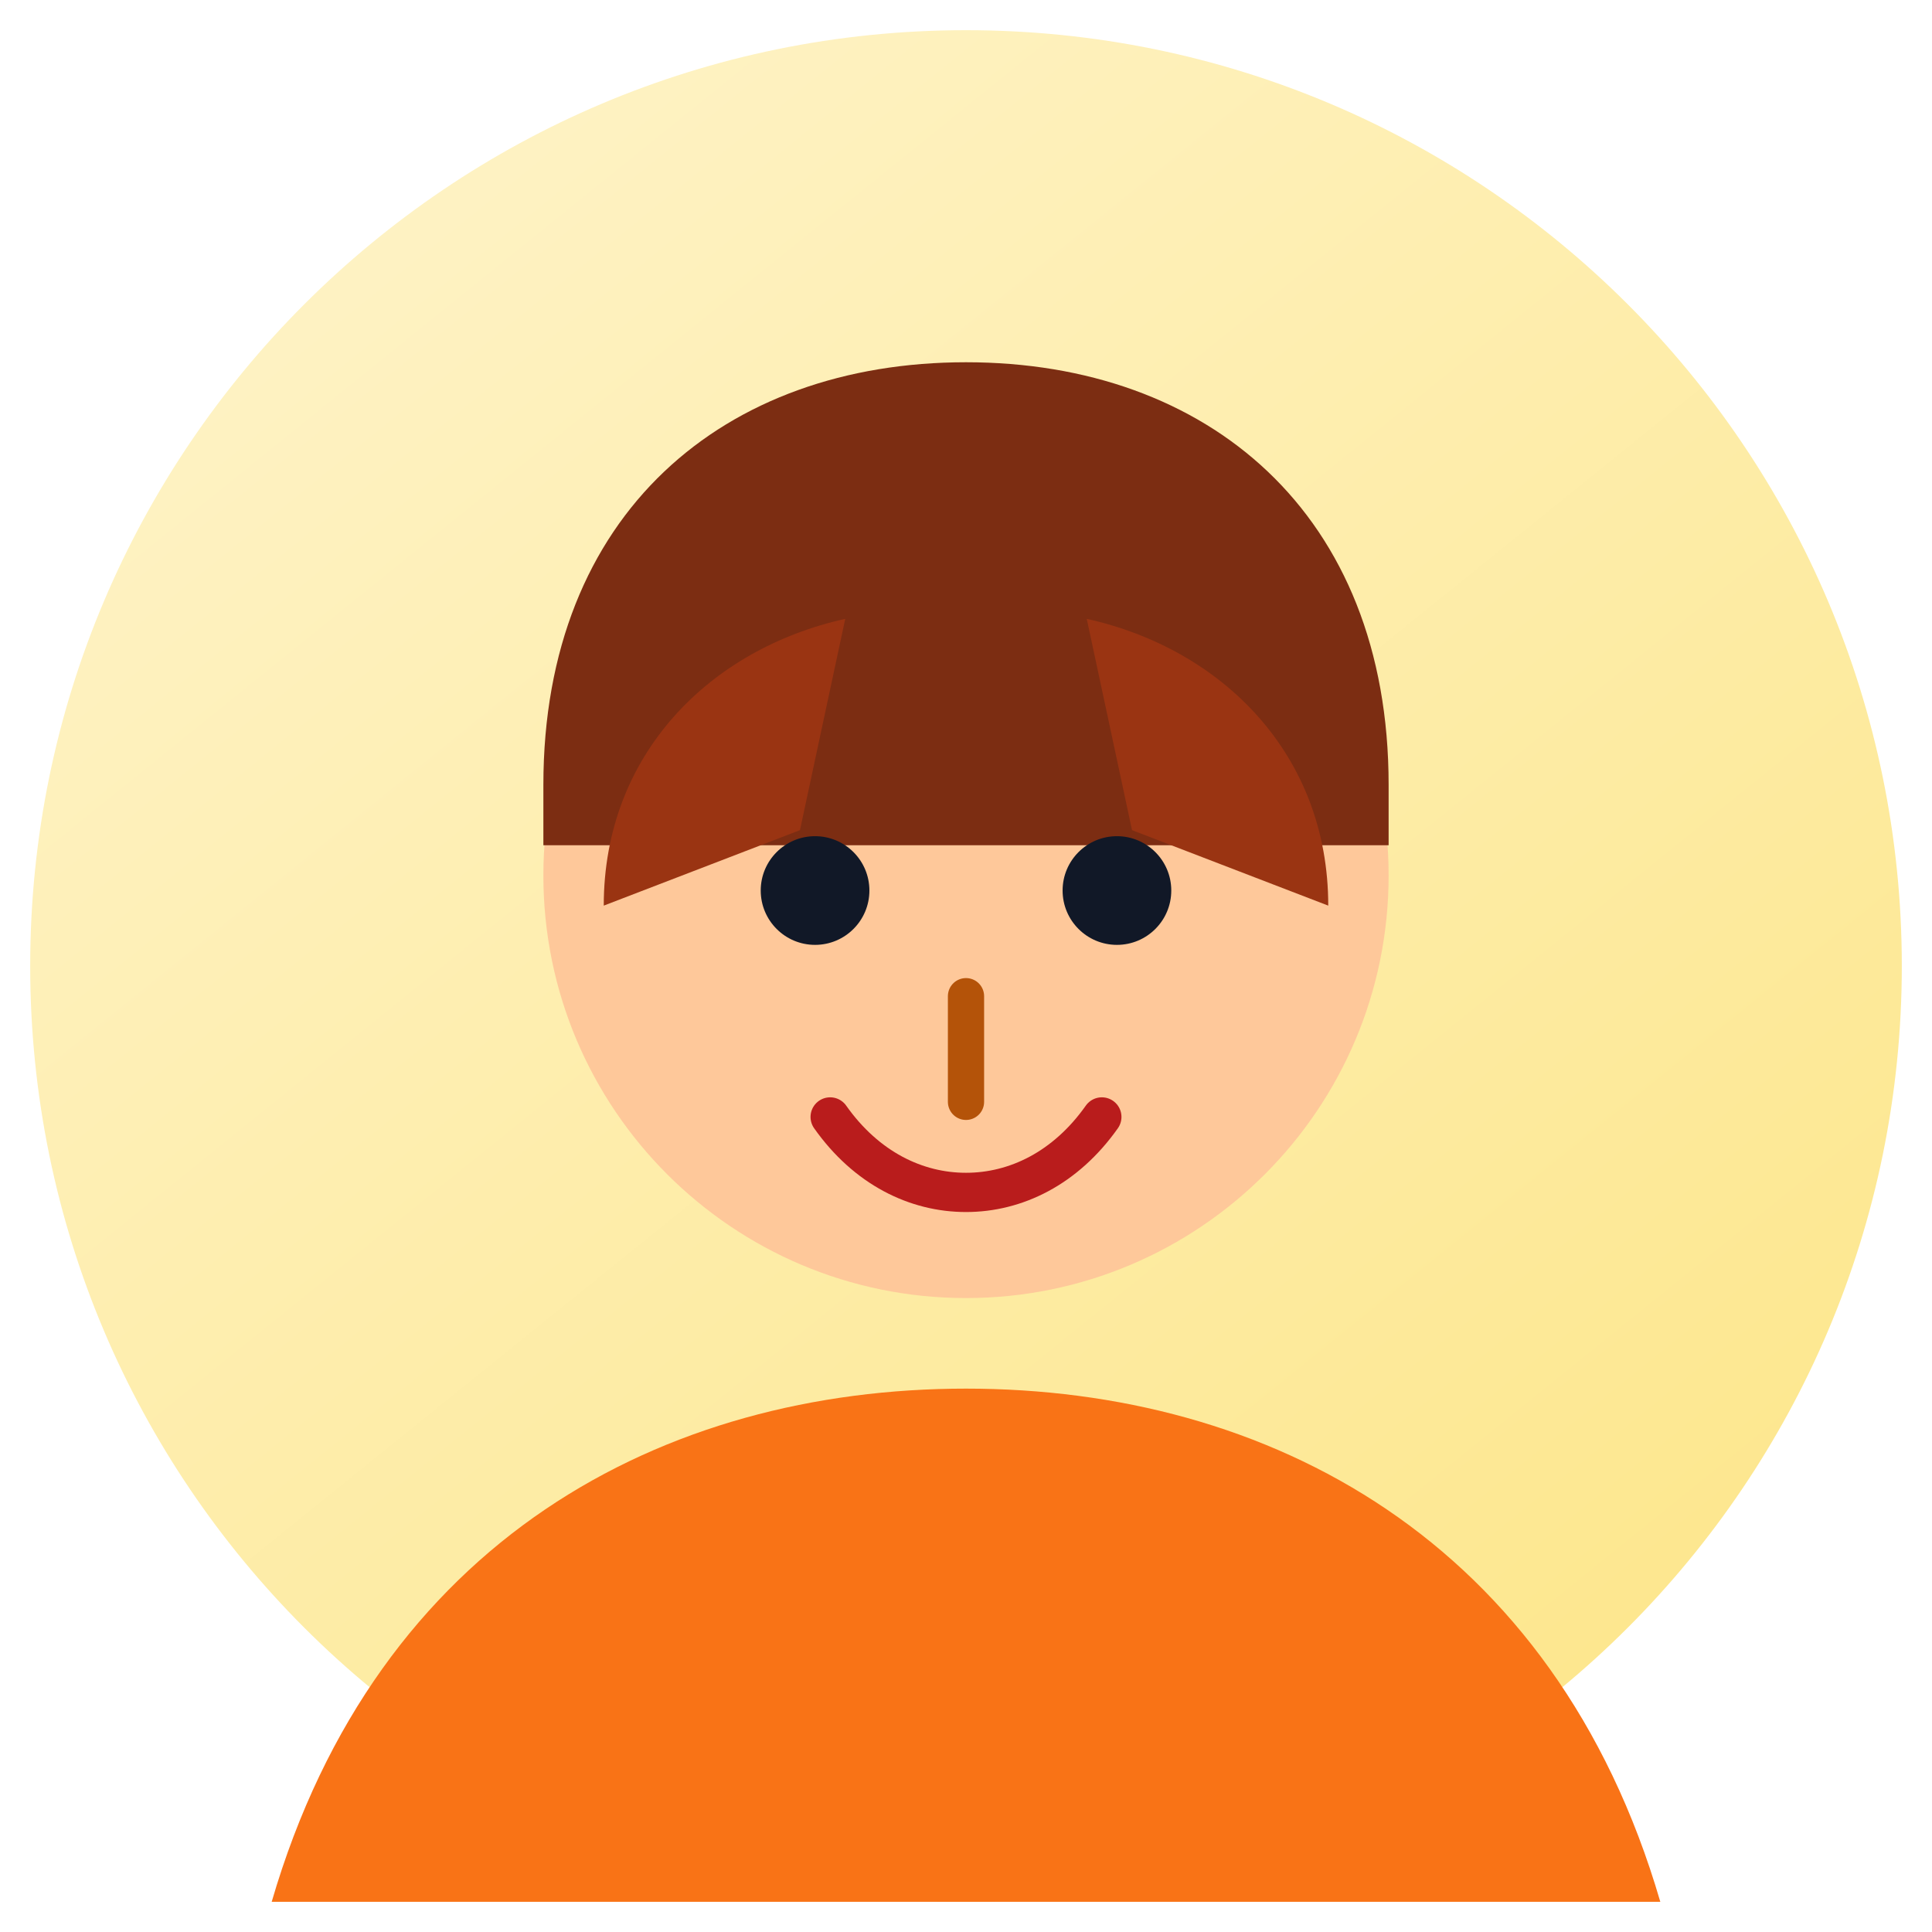
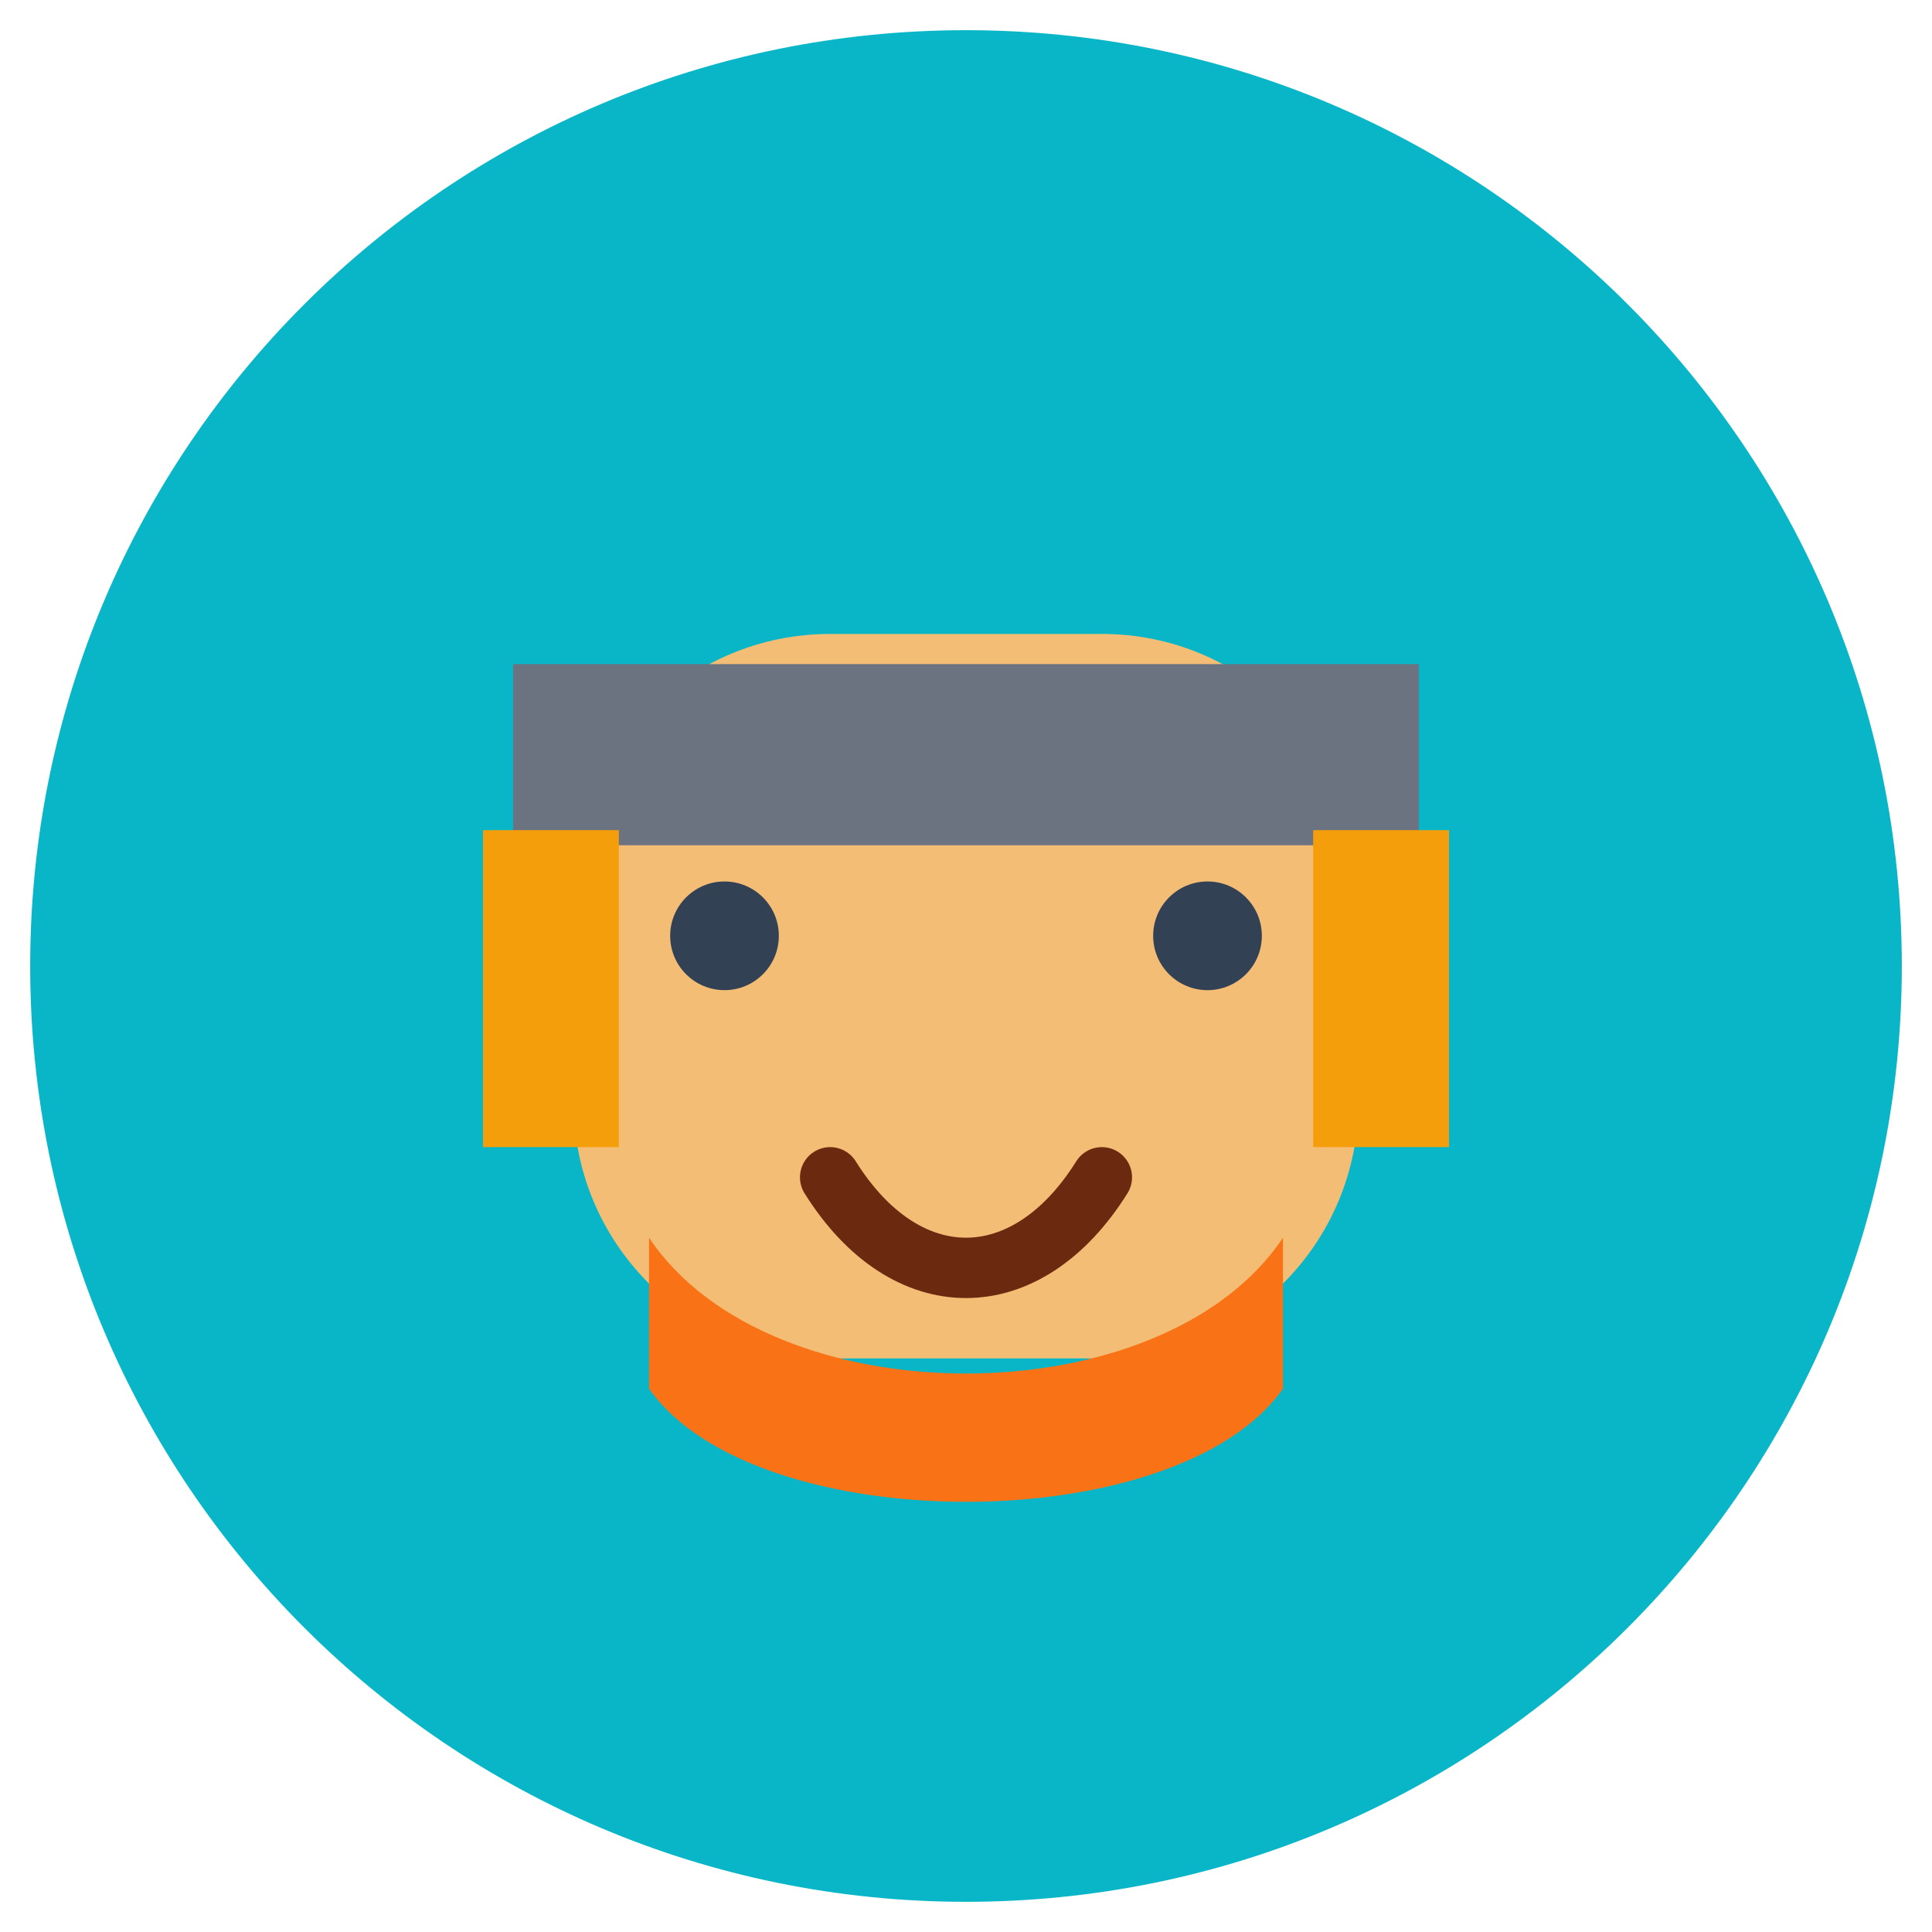
<svg xmlns="http://www.w3.org/2000/svg" viewBox="0 0 128 128">
-   <defs>
-     <linearGradient id="bg1" x1="18" y1="8" x2="110" y2="122" gradientUnits="userSpaceOnUse">
-       <stop stop-color="#fef3c7" />
-       <stop offset="1" stop-color="#fde68a" />
-     </linearGradient>
-   </defs>
-   <circle cx="64" cy="64" r="62" fill="url(#bg1)" />
-   <path d="M18 126c7-24 26-34 46-34s39 10 46 34z" fill="#f97316" />
-   <circle cx="64" cy="58" r="28" fill="#fec89a" />
-   <path d="M36 52c0-18 12-28 28-28s28 10 28 28v4H36z" fill="#7c2d12" />
-   <path d="M40 60c0-10 7-17 16-19l-3 14zM88 60c0-10-7-17-16-19l3 14z" fill="#9a3412" />
-   <circle cx="54" cy="59" r="3.6" fill="#111827" />
-   <circle cx="74" cy="59" r="3.6" fill="#111827" />
-   <path d="M64 66v7" stroke="#b45309" stroke-width="2.4" stroke-linecap="round" />
-   <path d="M55 74c2.4 3.4 5.7 5 9 5s6.6-1.6 9-5" stroke="#b91c1c" stroke-width="2.6" stroke-linecap="round" fill="none" />
+   <circle cx="64" cy="64" r="62" fill="#08b6c8" />
+   <rect x="38" y="42" width="52" height="48" rx="17" fill="#f3bd75" />
+   <path d="M34 44h60v12H34z" fill="#6b7280" />
+   <circle cx="48" cy="62" r="3.6" fill="#334155" />
+   <circle cx="80" cy="62" r="3.6" fill="#334155" />
+   <path d="M55 78c5 8 13 8 18 0" stroke="#6b2a10" stroke-width="4" stroke-linecap="round" fill="none" />
+   <path d="M43 82c8 12 34 12 42 0v10c-7 10-35 10-42 0z" fill="#f97316" />
+   <path d="M32 55h9v21h-9zm55 0h9v21h-9z" fill="#f59e0b" />
</svg>
